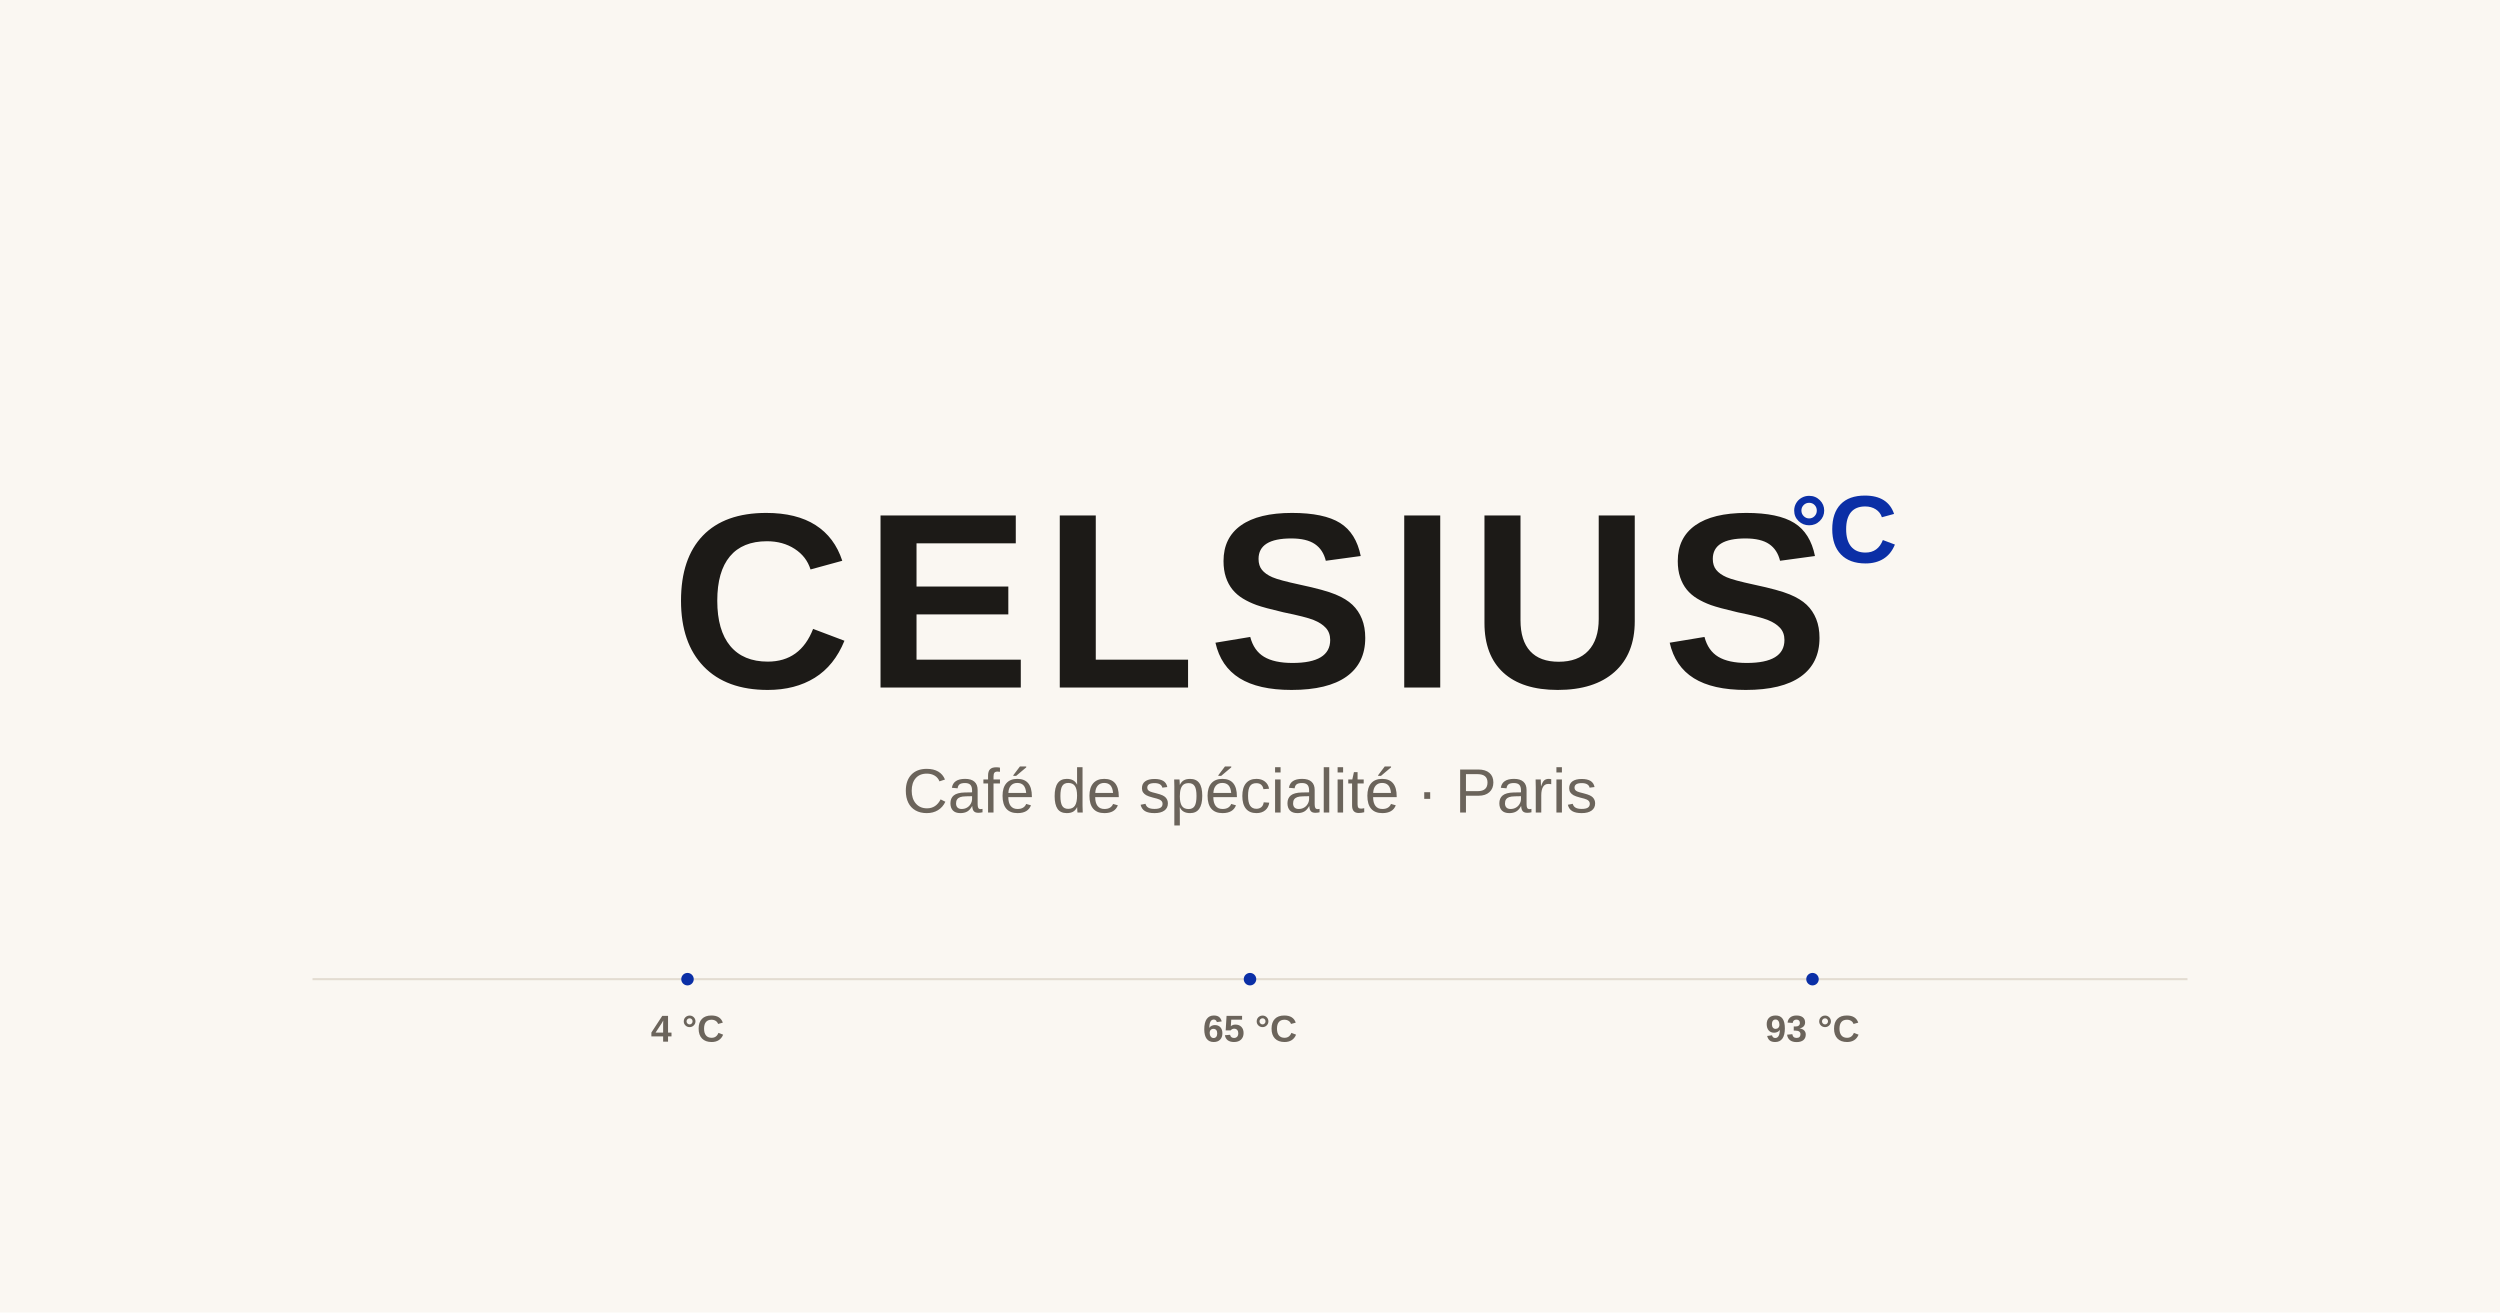
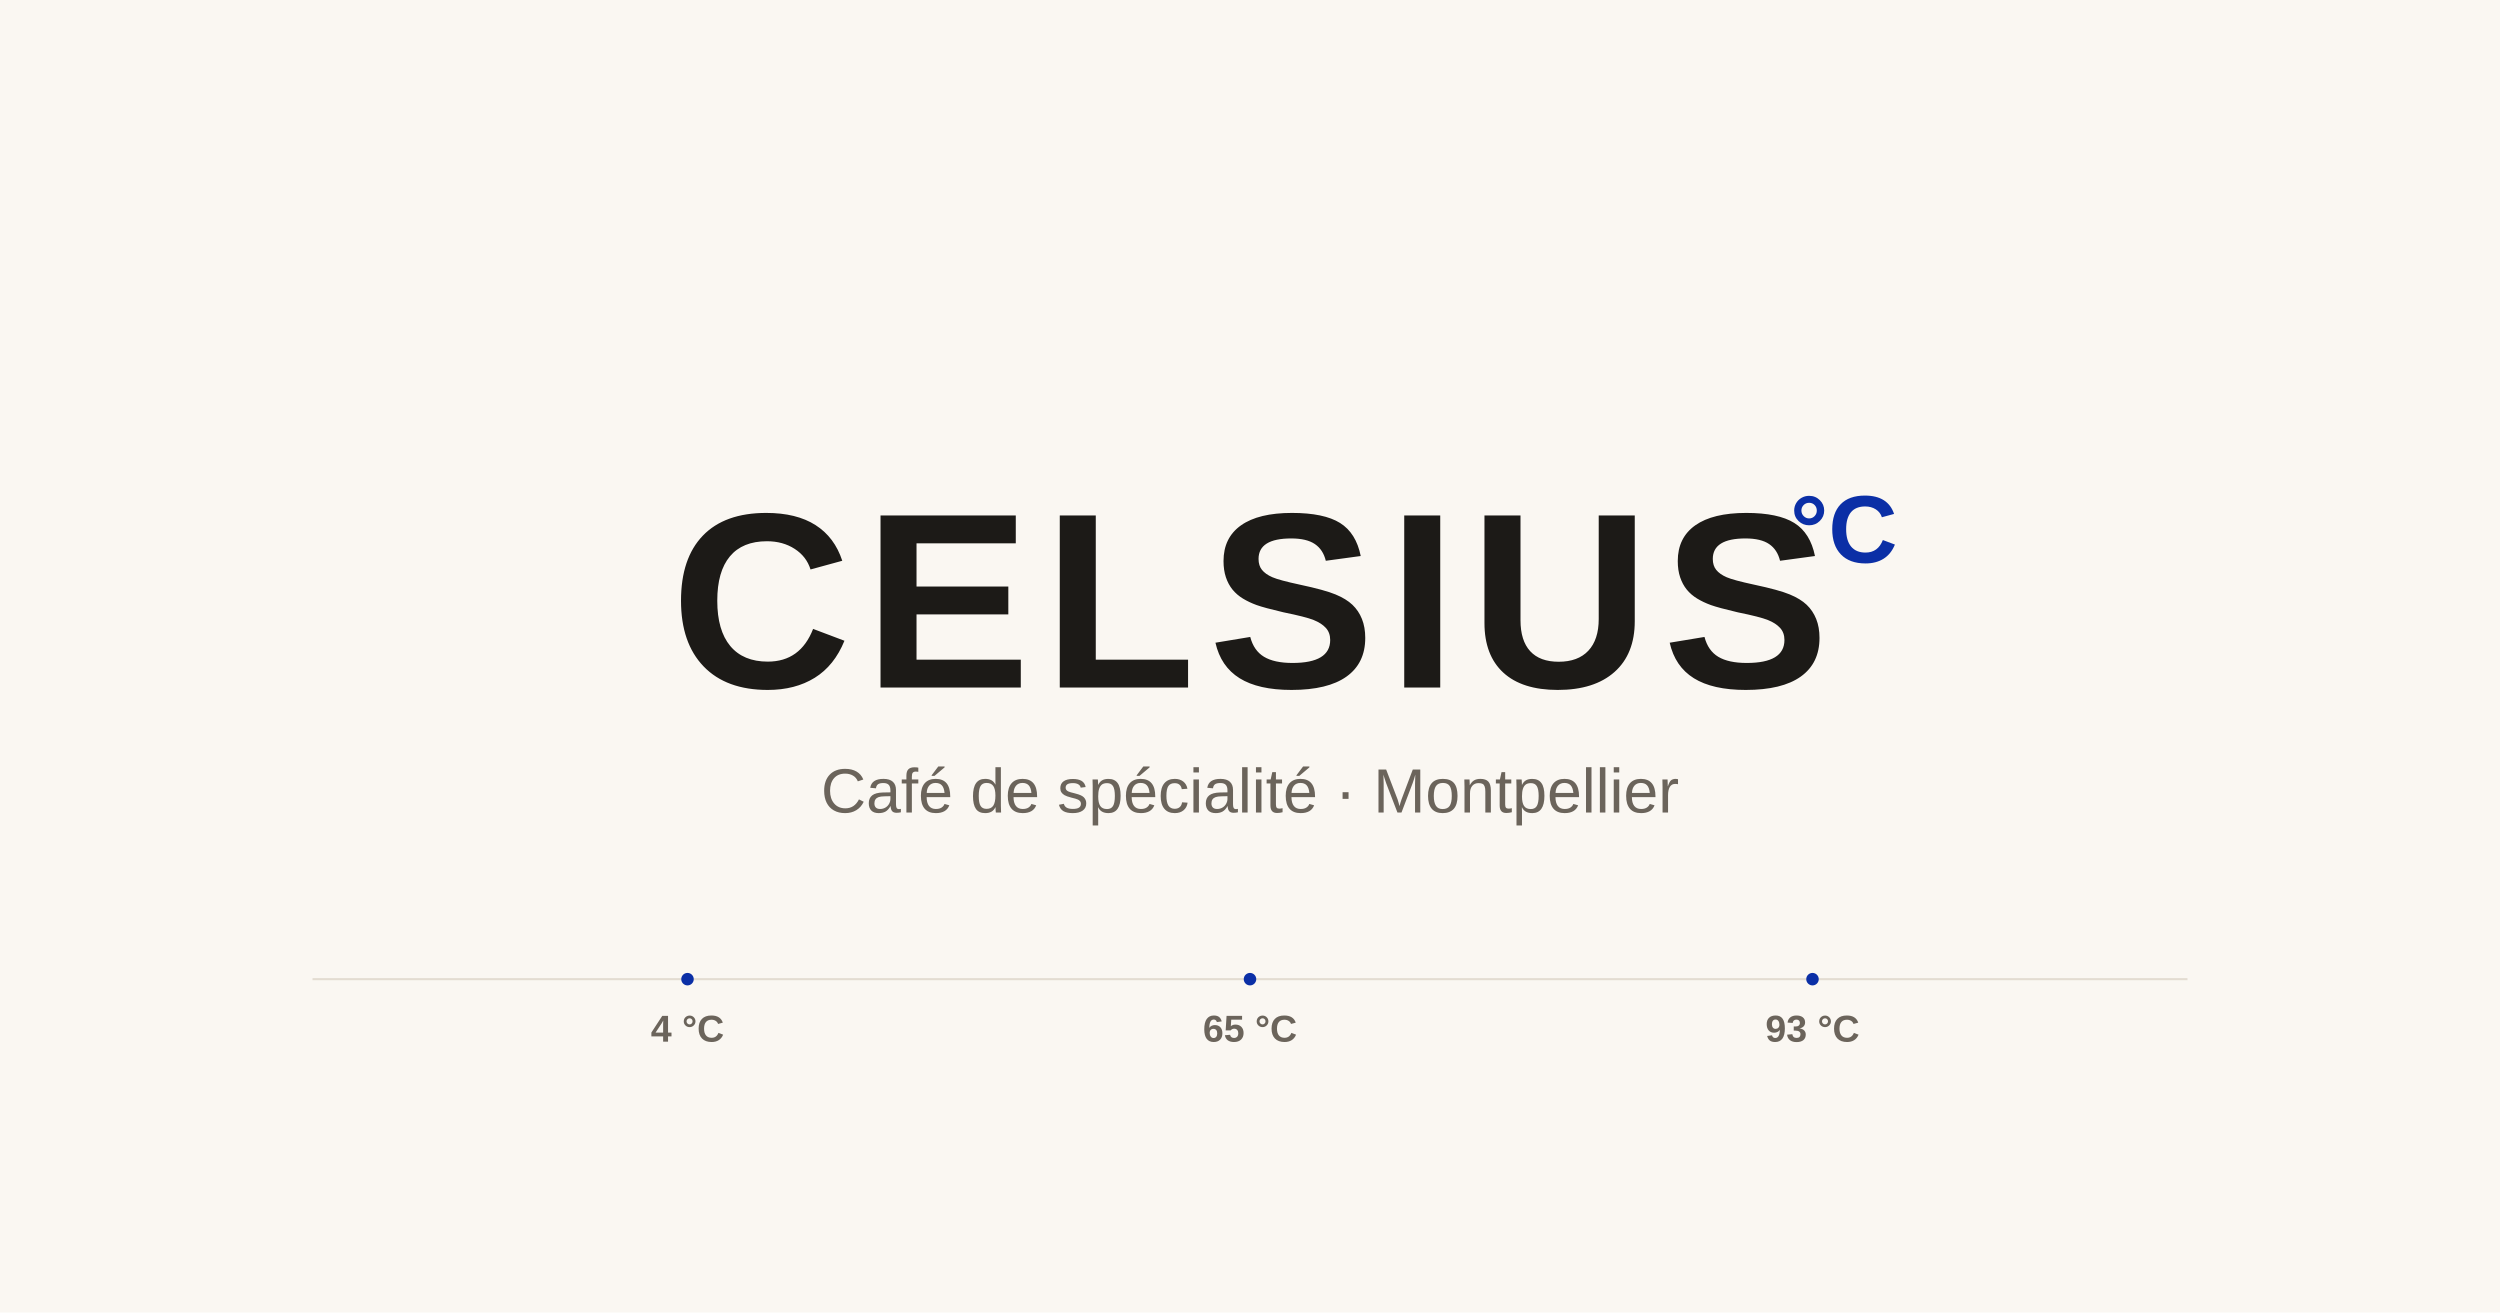
<svg xmlns="http://www.w3.org/2000/svg" width="1200" height="630" viewBox="0 0 1200 630">
  <rect width="1200" height="630" fill="#FAF7F2" />
  <line x1="150" y1="470" x2="1050" y2="470" stroke="#E3DCD1" stroke-width="1" />
  <g fill="#0B2FA6">
    <circle cx="330" cy="470" r="3" />
    <circle cx="600" cy="470" r="3" />
    <circle cx="870" cy="470" r="3" />
  </g>
  <g font-family="Arial, Helvetica, sans-serif" font-weight="700" font-size="18" fill="#6B645B" text-anchor="middle">
    <text x="330" y="500">4 °C</text>
    <text x="600" y="500">65 °C</text>
    <text x="870" y="500">93 °C</text>
  </g>
  <g text-anchor="middle" font-family="Arial, Helvetica, sans-serif">
    <text x="600" y="330" font-weight="800" font-size="120" letter-spacing="6" fill="#1C1A17">CELSIUS</text>
    <text x="885" y="270" font-weight="700" font-size="46" fill="#0B2FA6">°C</text>
  </g>
  <text x="600" y="390" text-anchor="middle" font-family="Arial, Helvetica, sans-serif" font-weight="500" font-size="30" fill="#6B645B">
-     Café de spécialité · Paris
+     Café de spécialité · Montpellier
  </text>
</svg>
